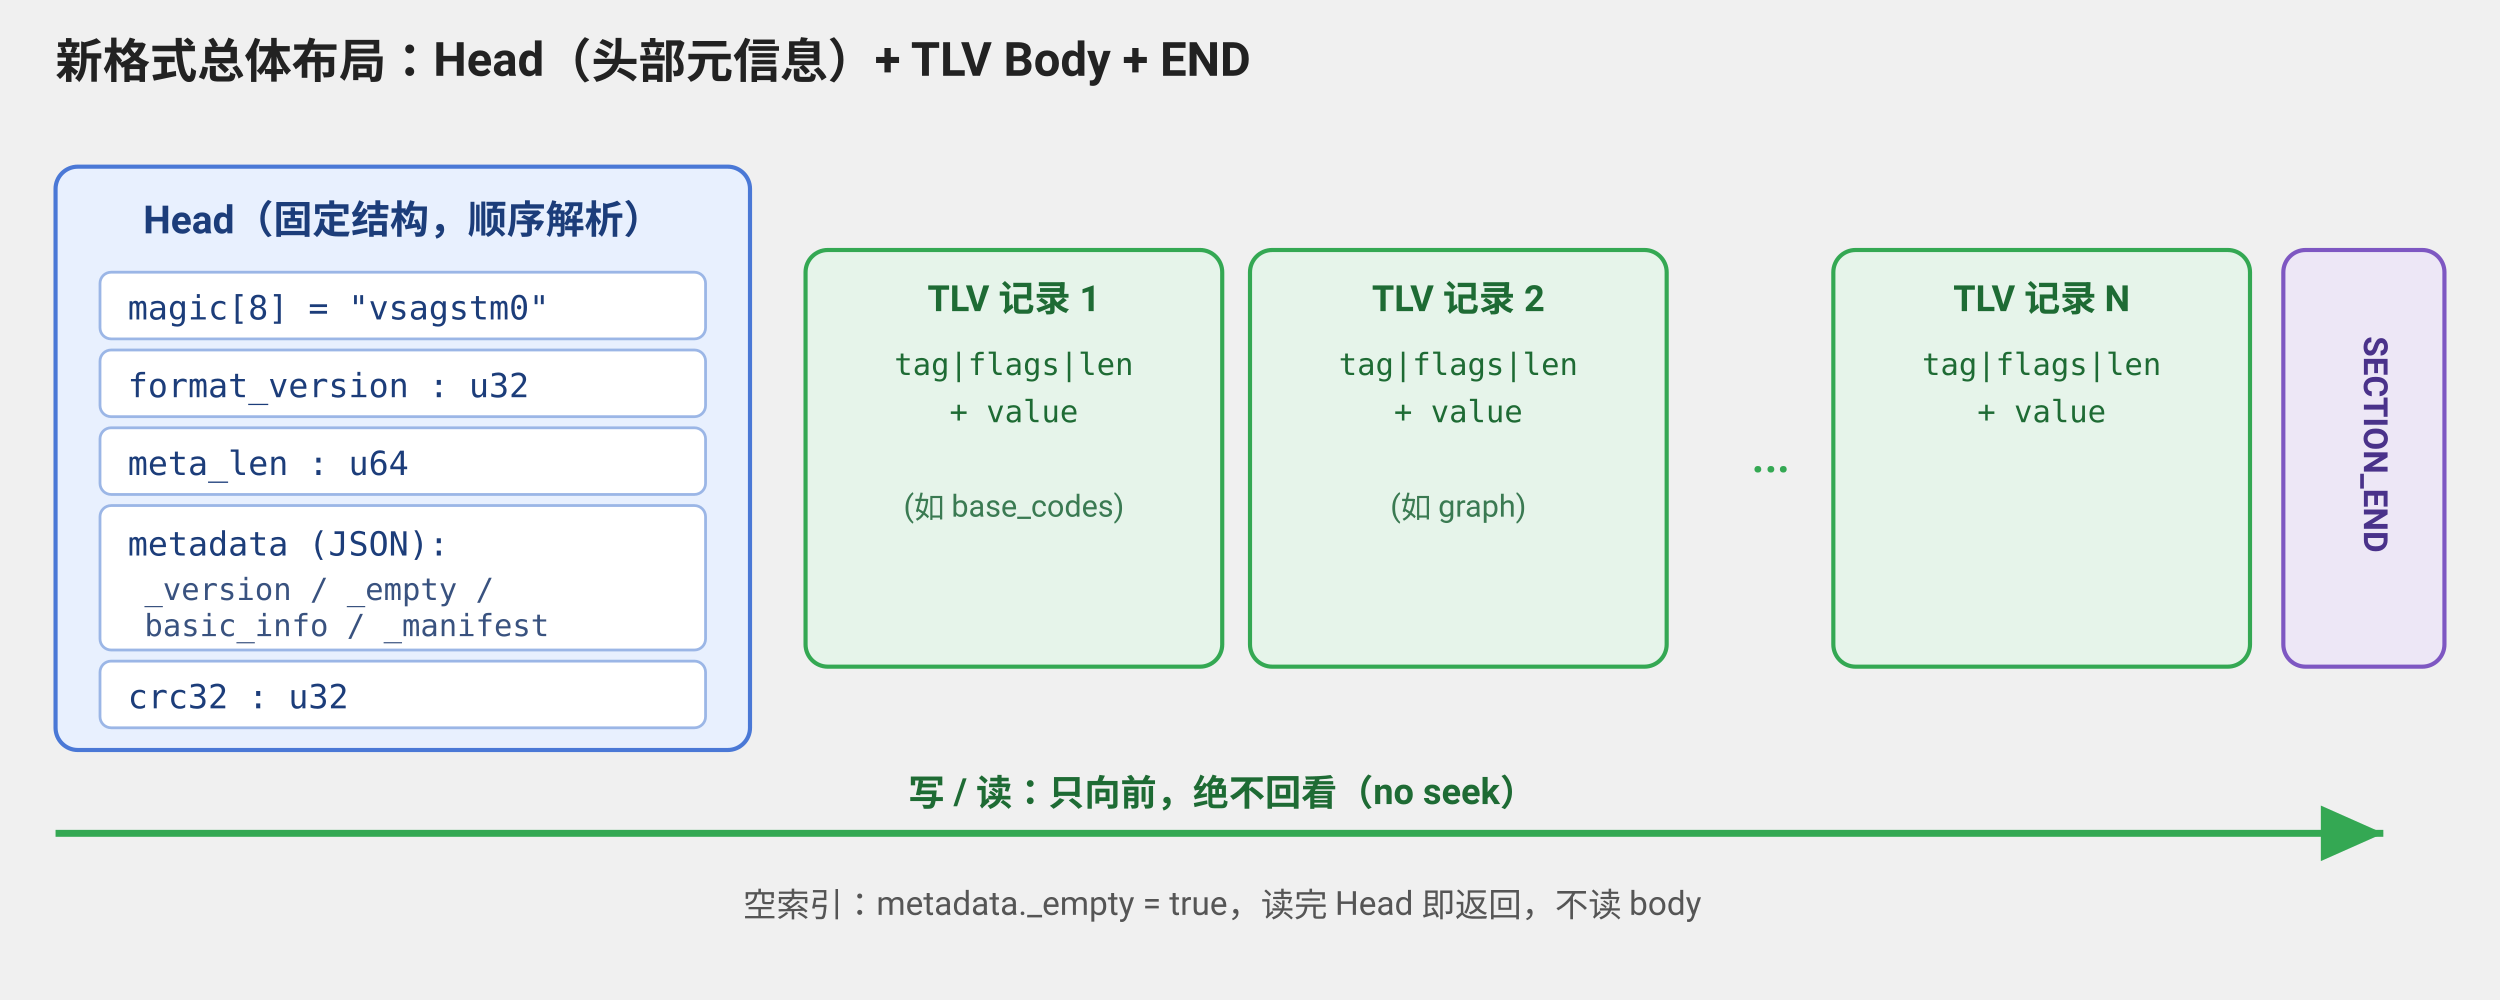
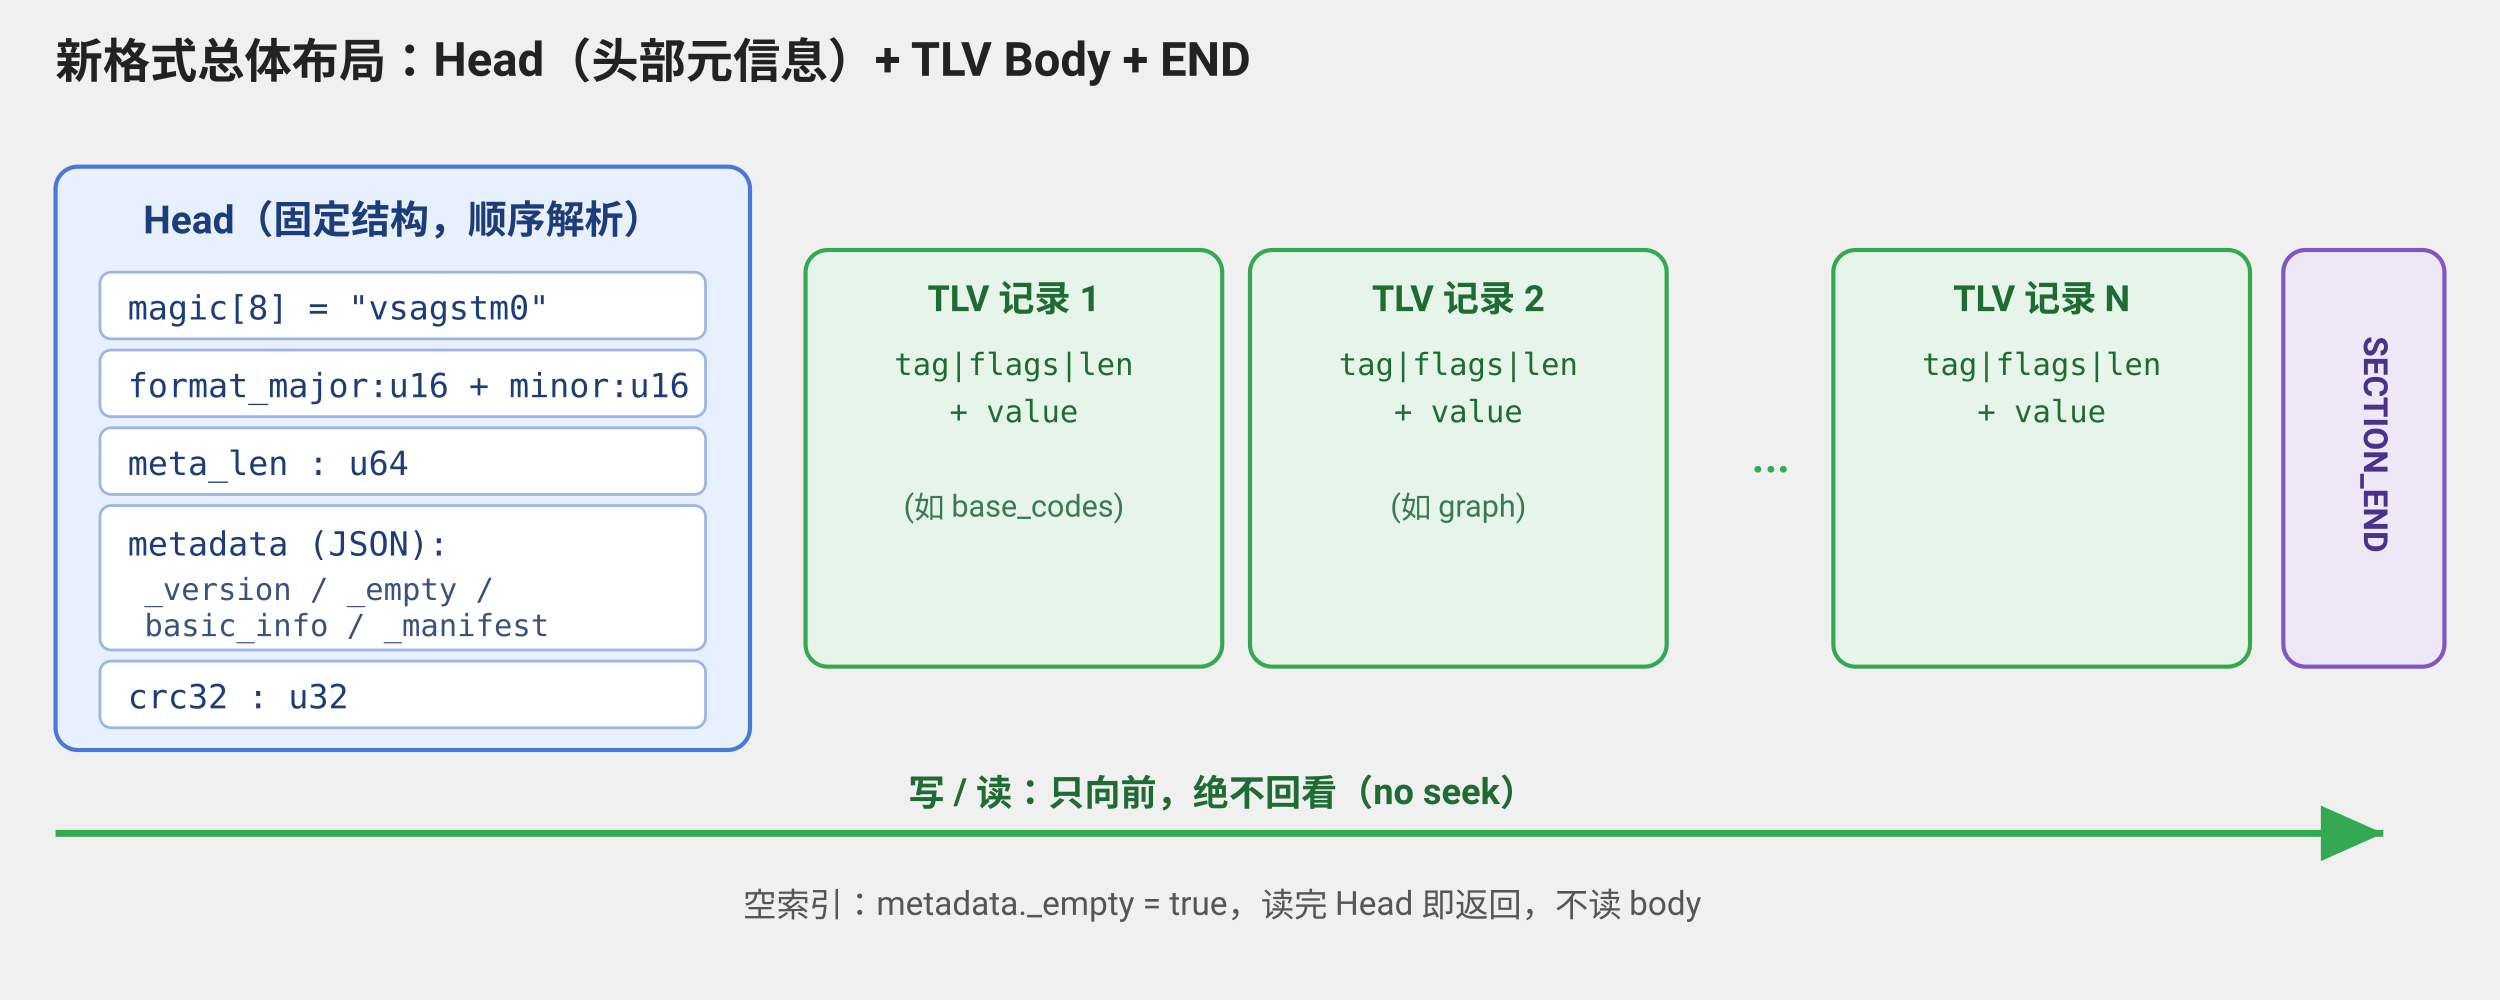
<svg xmlns="http://www.w3.org/2000/svg" width="900" height="360" viewBox="0 0 900 360" font-family="-apple-system, Segoe UI, Roboto, sans-serif">
  <defs>
    <marker id="ah-fwd" markerWidth="12" markerHeight="12" refX="9" refY="4" orient="auto">
      <path d="M0,0 L9,4 L0,8 Z" fill="#34a853" />
    </marker>
  </defs>
  <text x="20" y="28" font-size="17" font-weight="700" fill="#222">新格式总体布局：Head（头部元信息）+ TLV Body + END</text>
  <rect x="20" y="60" width="250" height="210" rx="8" fill="#e8f0fe" stroke="#4a78d6" stroke-width="1.5" />
  <text x="145" y="84" font-size="14" font-weight="700" text-anchor="middle" fill="#1c3d7a">Head（固定结构，顺序解析）</text>
  <rect x="36" y="98" width="218" height="24" rx="4" fill="#fff" stroke="#9bb6e6" />
  <text x="46" y="115" font-size="12" fill="#1c3d7a" font-family="monospace">magic[8] = "vsagstm0"</text>
  <rect x="36" y="126" width="218" height="24" rx="4" fill="#fff" stroke="#9bb6e6" />
-   <text x="46" y="143" font-size="12" fill="#1c3d7a" font-family="monospace">format_version : u32</text>
+   <text x="46" y="143" font-size="12" fill="#1c3d7a" font-family="monospace">format_major:u16 + minor:u16</text>
  <rect x="36" y="154" width="218" height="24" rx="4" fill="#fff" stroke="#9bb6e6" />
  <text x="46" y="171" font-size="12" fill="#1c3d7a" font-family="monospace">meta_len : u64</text>
  <rect x="36" y="182" width="218" height="52" rx="4" fill="#fff" stroke="#9bb6e6" />
  <text x="46" y="200" font-size="12" fill="#1c3d7a" font-family="monospace">metadata (JSON):</text>
  <text x="52" y="216" font-size="11" fill="#39527f" font-family="monospace">_version / _empty /</text>
  <text x="52" y="229" font-size="11" fill="#39527f" font-family="monospace">basic_info / _manifest</text>
  <rect x="36" y="238" width="218" height="24" rx="4" fill="#fff" stroke="#9bb6e6" />
  <text x="46" y="255" font-size="12" fill="#1c3d7a" font-family="monospace">crc32 : u32</text>
  <rect x="290" y="90" width="150" height="150" rx="8" fill="#e6f4ea" stroke="#34a853" stroke-width="1.5" />
  <text x="365" y="112" font-size="13" font-weight="700" text-anchor="middle" fill="#1e6b34">TLV 记录 1</text>
  <text x="365" y="135" font-size="11" text-anchor="middle" fill="#1e6b34" font-family="monospace">tag|flags|len</text>
  <text x="365" y="152" font-size="11" text-anchor="middle" fill="#1e6b34" font-family="monospace">+ value</text>
  <text x="365" y="186" font-size="11" text-anchor="middle" fill="#3a7a52">(如 base_codes)</text>
  <rect x="450" y="90" width="150" height="150" rx="8" fill="#e6f4ea" stroke="#34a853" stroke-width="1.5" />
  <text x="525" y="112" font-size="13" font-weight="700" text-anchor="middle" fill="#1e6b34">TLV 记录 2</text>
  <text x="525" y="135" font-size="11" text-anchor="middle" fill="#1e6b34" font-family="monospace">tag|flags|len</text>
  <text x="525" y="152" font-size="11" text-anchor="middle" fill="#1e6b34" font-family="monospace">+ value</text>
  <text x="525" y="186" font-size="11" text-anchor="middle" fill="#3a7a52">(如 graph)</text>
  <text x="630" y="170" font-size="22" fill="#34a853">…</text>
  <rect x="660" y="90" width="150" height="150" rx="8" fill="#e6f4ea" stroke="#34a853" stroke-width="1.5" />
  <text x="735" y="112" font-size="13" font-weight="700" text-anchor="middle" fill="#1e6b34">TLV 记录 N</text>
  <text x="735" y="135" font-size="11" text-anchor="middle" fill="#1e6b34" font-family="monospace">tag|flags|len</text>
  <text x="735" y="152" font-size="11" text-anchor="middle" fill="#1e6b34" font-family="monospace">+ value</text>
  <rect x="822" y="90" width="58" height="150" rx="8" fill="#ede7f6" stroke="#7e57c2" stroke-width="1.5" />
  <text x="851" y="160" font-size="12" font-weight="700" text-anchor="middle" fill="#4a328a" transform="rotate(90 851 160)">SECTION_END</text>
  <line x1="20" y1="300" x2="858" y2="300" stroke="#34a853" stroke-width="2.5" marker-end="url(#ah-fwd)" />
  <text x="440" y="290" font-size="13" font-weight="700" text-anchor="middle" fill="#1e6b34">写 / 读：只向前，绝不回看（no seek）</text>
  <text x="440" y="330" font-size="12" text-anchor="middle" fill="#555">空索引：metadata._empty = true，读完 Head 即返回，不读 body</text>
</svg>
